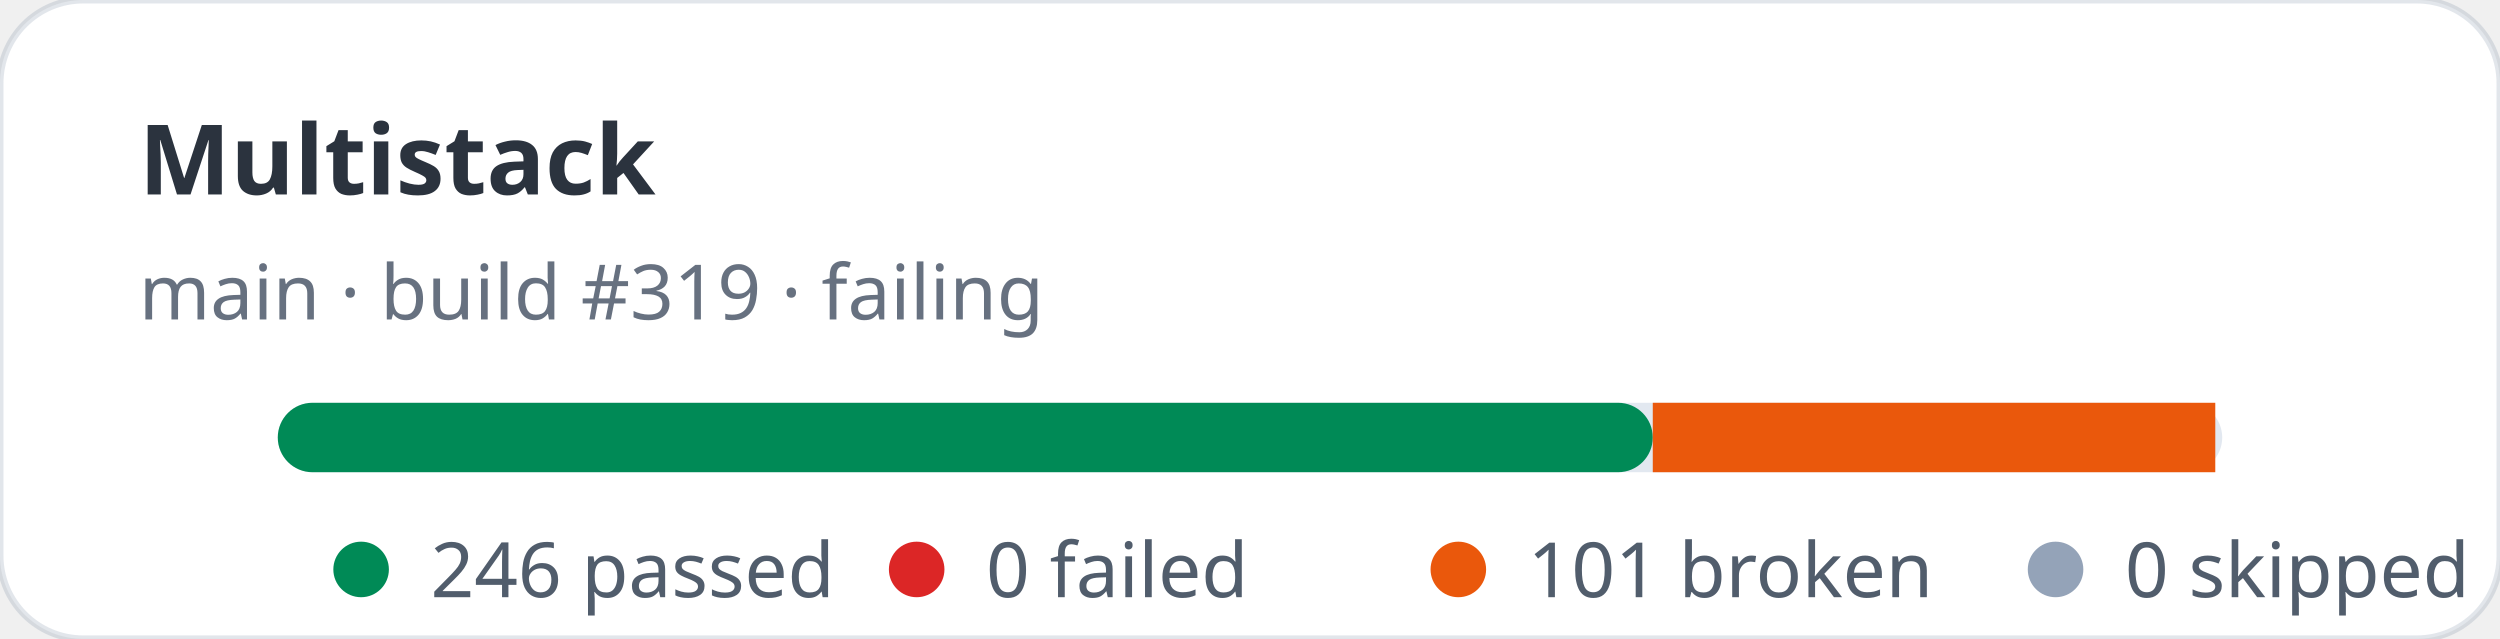
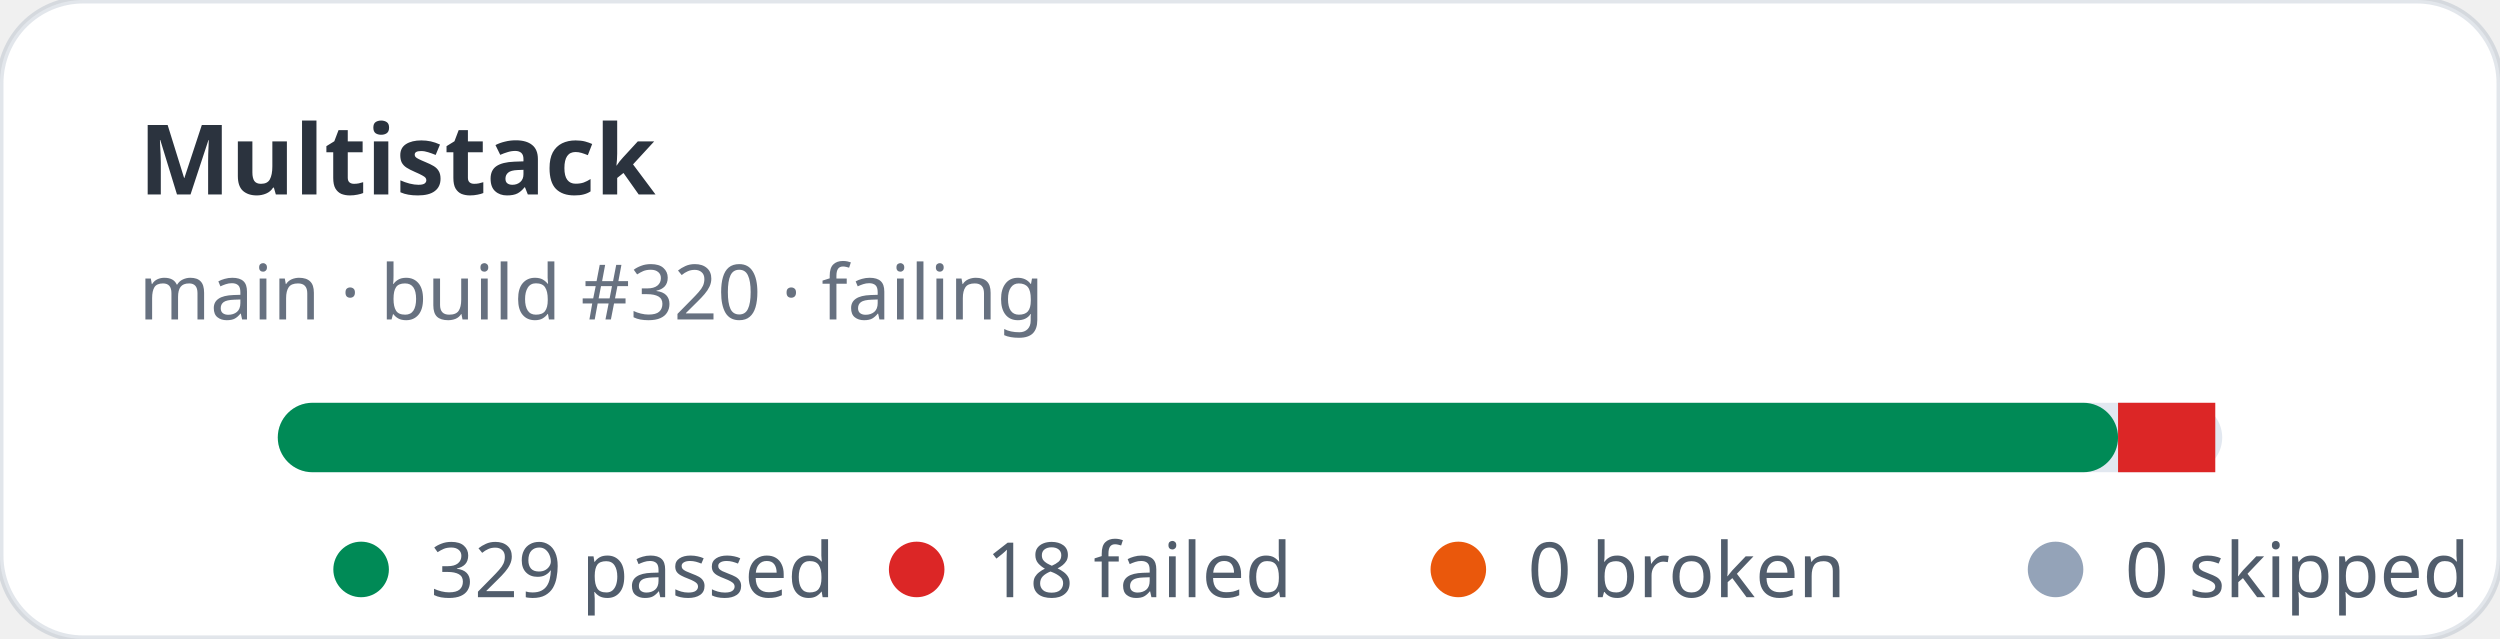
- <svg xmlns="http://www.w3.org/2000/svg" width="360" height="92" viewBox="0 0 360 92" role="img" aria-label="Multistack stats: 246 passed, 0 failed">
+ <svg xmlns="http://www.w3.org/2000/svg" width="360" height="92" viewBox="0 0 360 92" role="img" aria-label="Multistack stats: 329 passed, 18 failed">
  <rect width="360" height="92" rx="12" fill="#ffffff" stroke="rgba(11,48,86,0.12)" />
  <text x="20" y="28" fill="rgba(1,10,24,0.83)" font-family="ui-sans-serif,system-ui,sans-serif" font-size="14" font-weight="700">Multistack</text>
-   <text x="20" y="46" fill="rgba(2,19,44,0.6)" font-family="ui-sans-serif,system-ui,sans-serif" font-size="11">main · build #319 · failing</text>
+   <text x="20" y="46" fill="rgba(2,19,44,0.6)" font-family="ui-sans-serif,system-ui,sans-serif" font-size="11">main · build #320 · failing</text>
  <rect x="40" y="58" width="280" height="10" rx="5" fill="#e2e8f0" />
-   <rect x="40" y="58" width="198" height="10" rx="5" fill="#008a56" />
-   <rect x="238" y="58" width="81" height="10" fill="#ea580c" />
+   <rect x="40" y="58" width="265" height="10" rx="5" fill="#008a56" />
+   <rect x="305" y="58" width="14" height="10" fill="#dc2626" />
  <g font-family="ui-sans-serif,system-ui,sans-serif" font-size="11" fill="rgba(1,18,40,0.68)">
    <circle cx="52" cy="82" r="4" fill="#008a56" />
-     <text x="62" y="86">246 passed</text>
+     <text x="62" y="86">329 passed</text>
    <circle cx="132" cy="82" r="4" fill="#dc2626" />
-     <text x="142" y="86">0 failed</text>
+     <text x="142" y="86">18 failed</text>
    <circle cx="210" cy="82" r="4" fill="#ea580c" />
-     <text x="220" y="86">101 broken</text>
+     <text x="220" y="86">0 broken</text>
    <circle cx="296" cy="82" r="4" fill="#94a3b8" />
    <text x="306" y="86">0 skipped</text>
  </g>
</svg>
